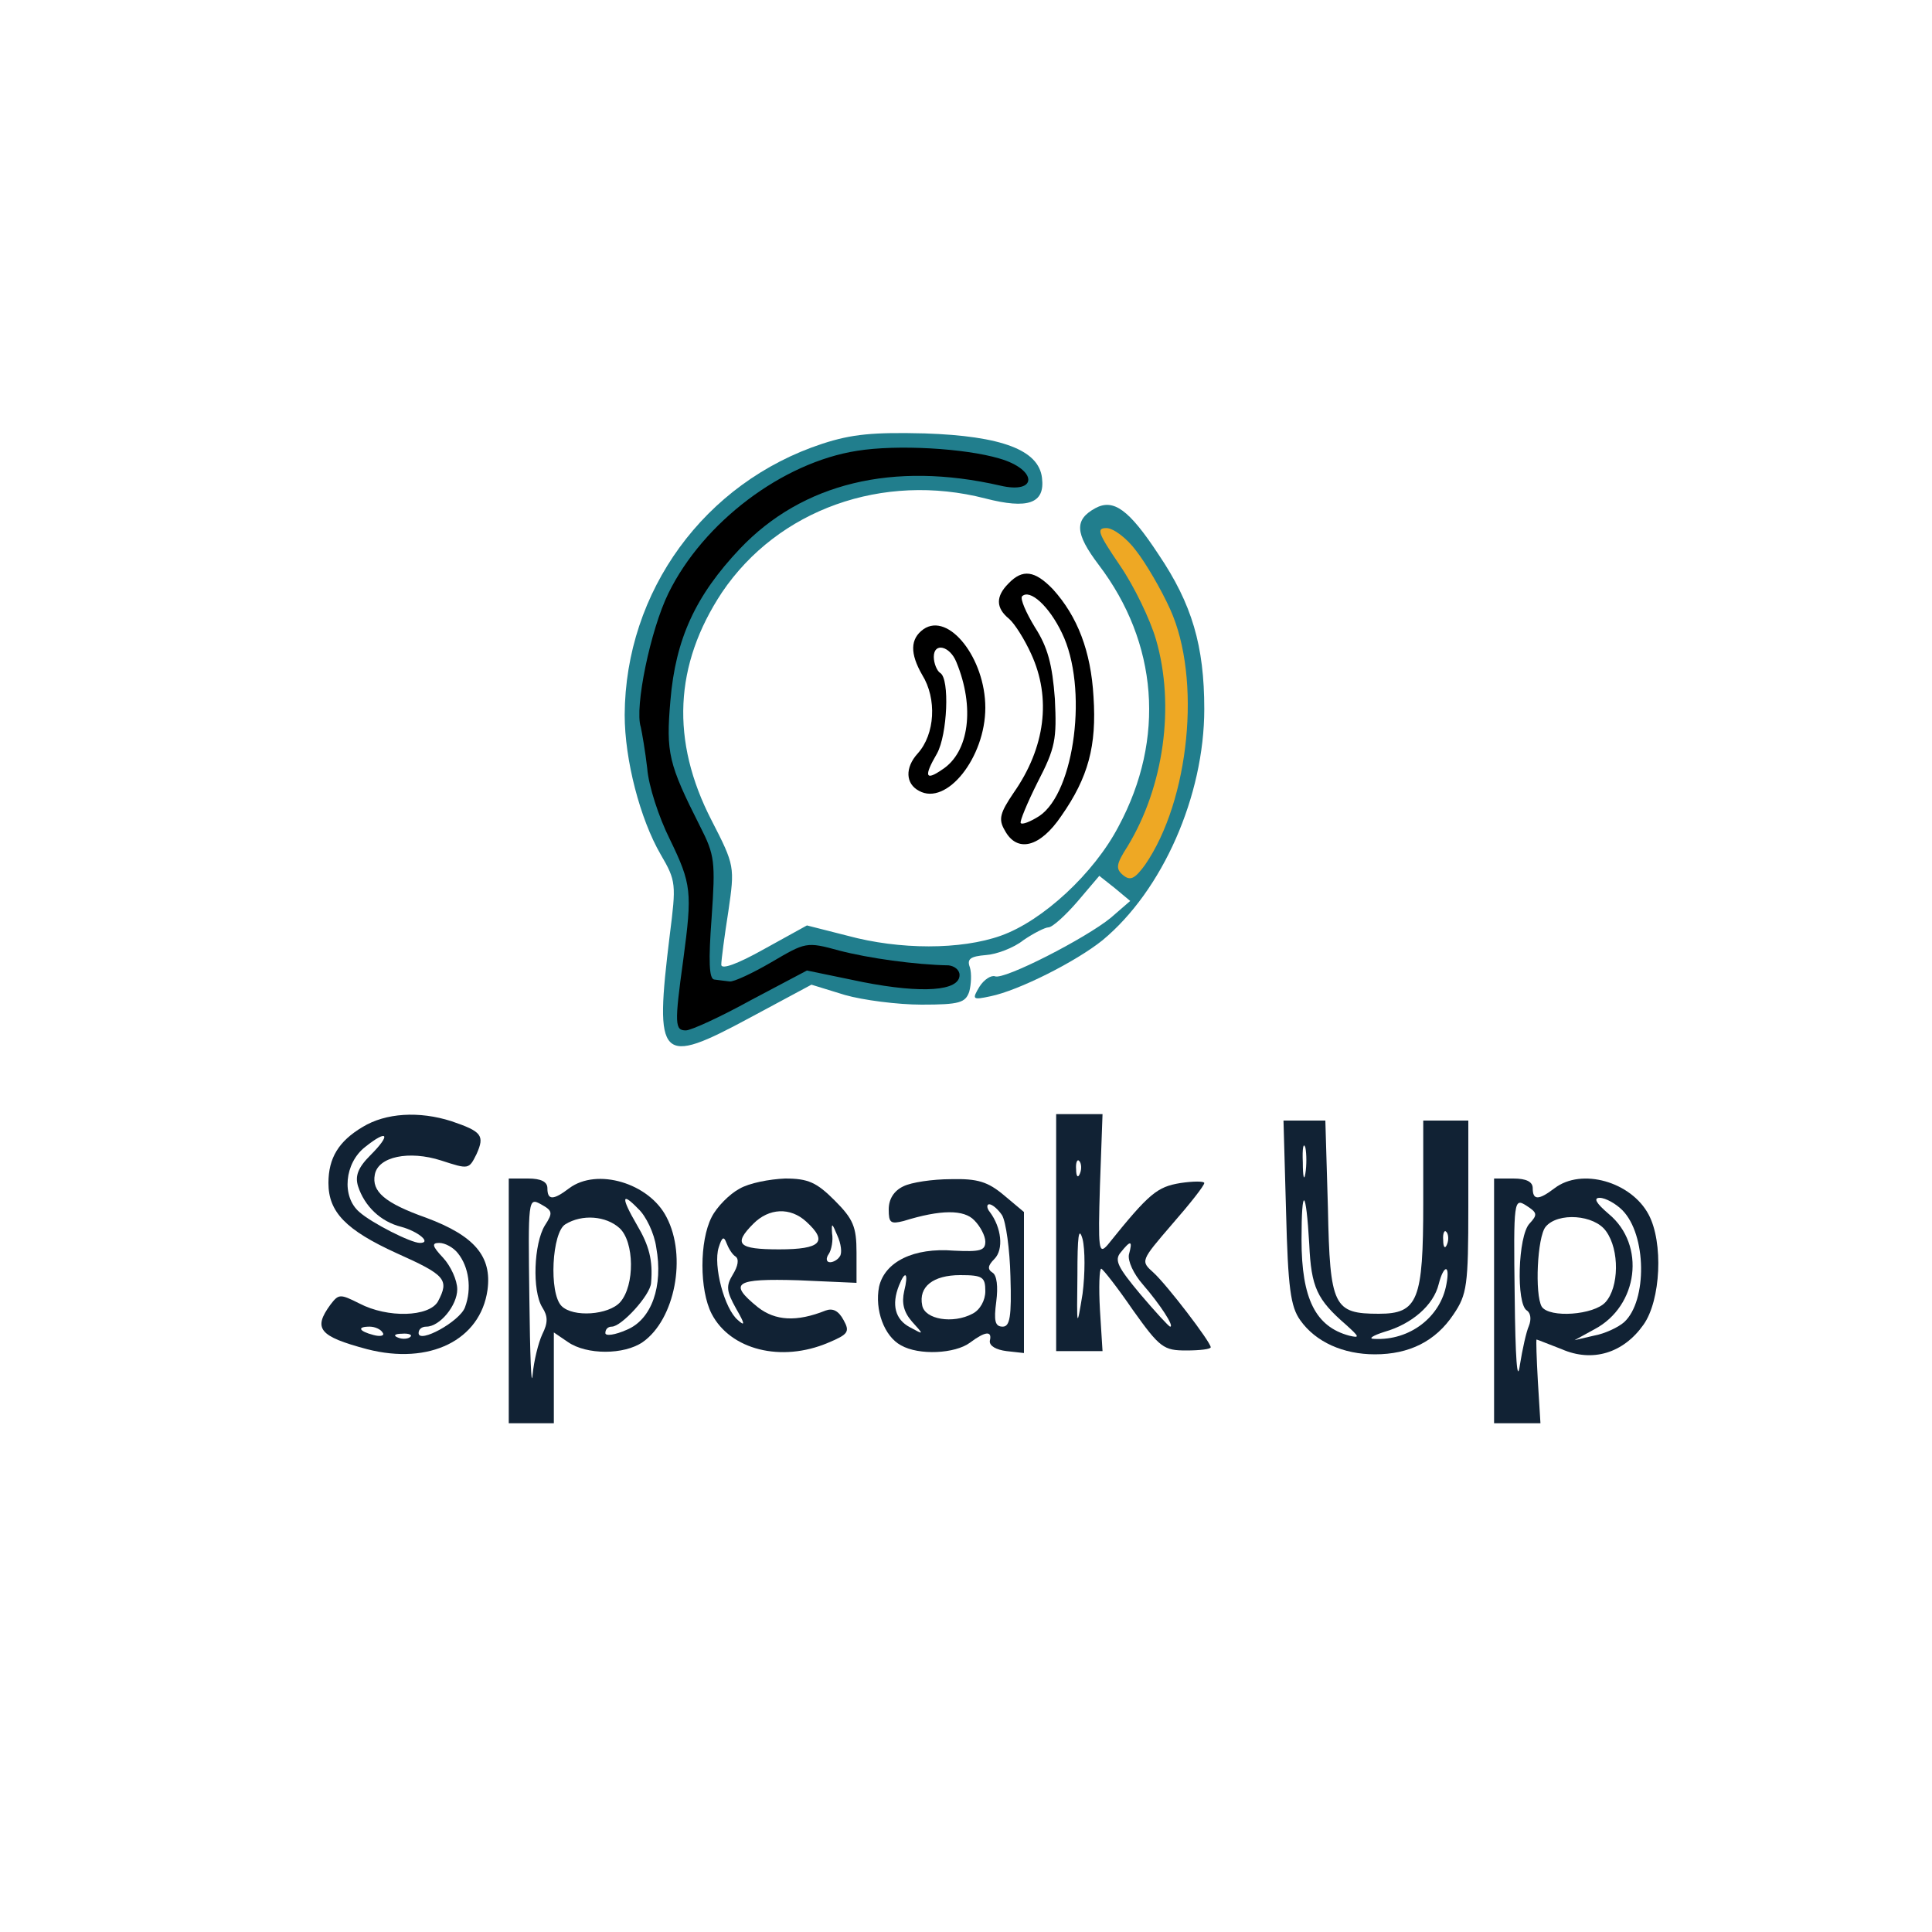
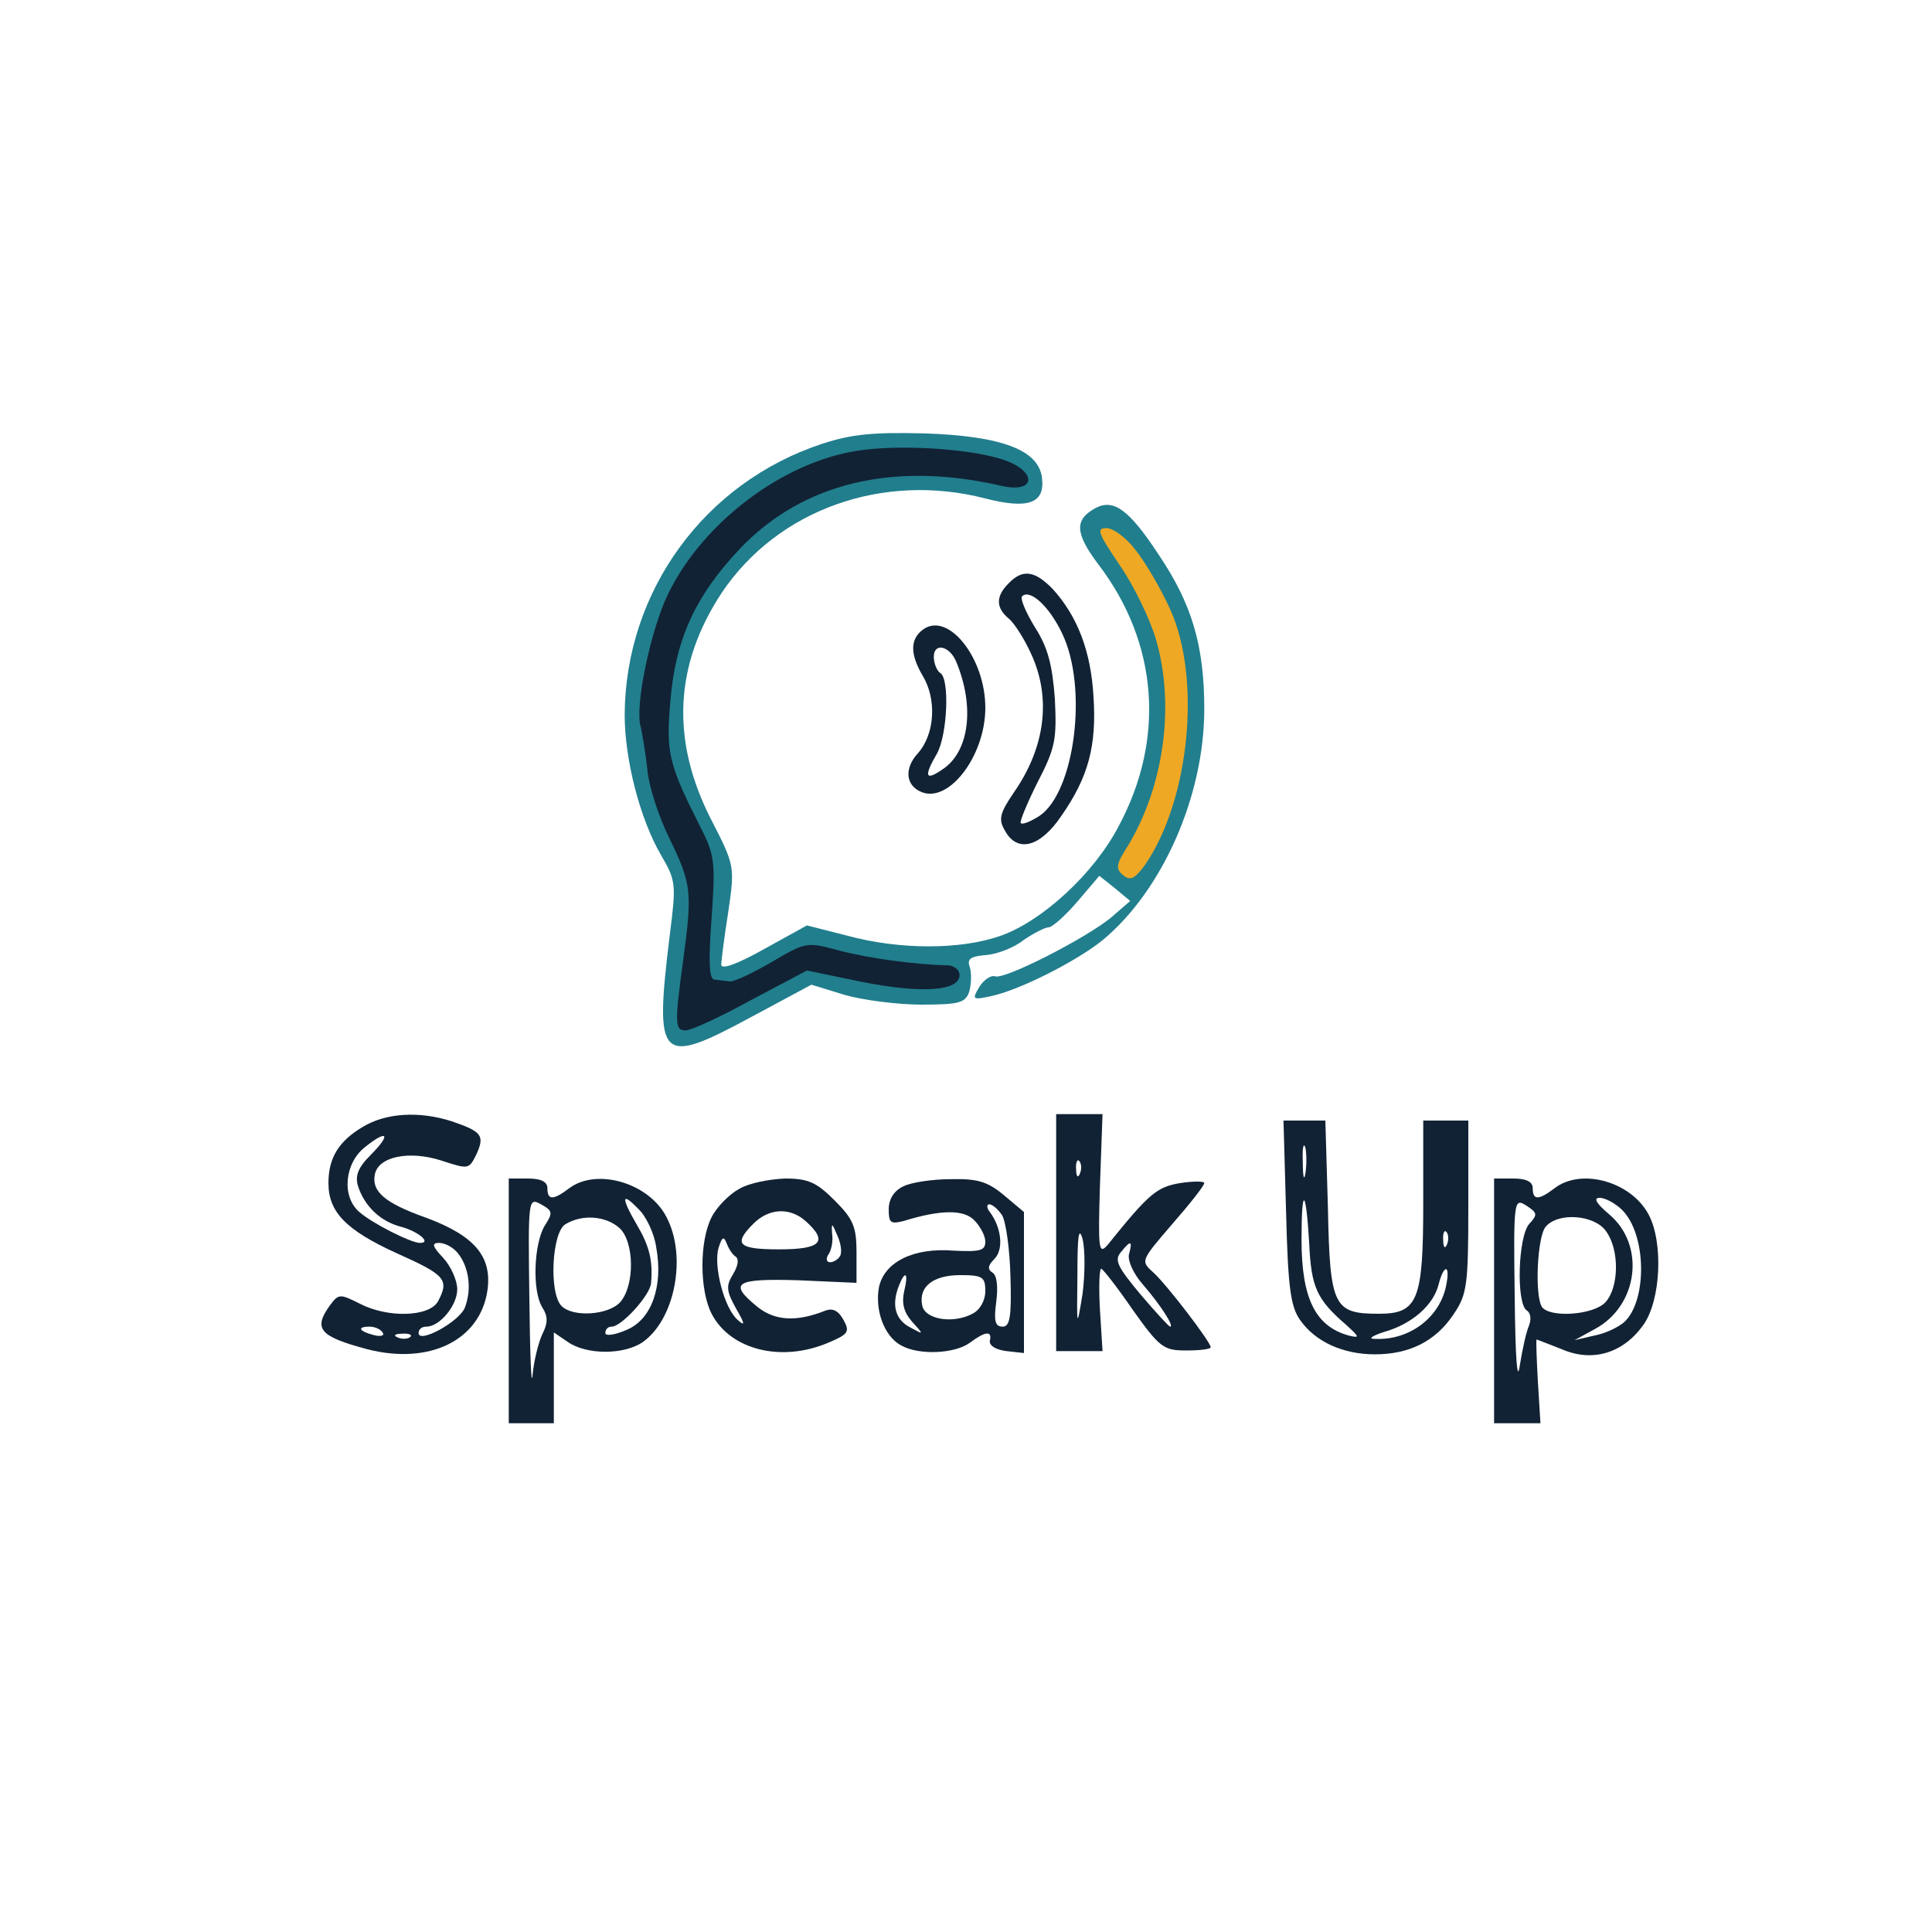
<svg xmlns="http://www.w3.org/2000/svg" role="img" aria-labelledby="title desc" width="300pt" height="300pt" viewBox="0 0 300 300" preserveAspectRatio="xMidYMid meet">
  <g transform="translate(0,300) scale(0.1,-0.1)" stroke="none" fill-rule="nonzero">
    <path d="M1277 2311 c-183 -60 -306 -229 -307 -421 0 -70 24 -162 56 -217 24 -41 24 -46 14 -125 -24 -196 -16 -204 125 -128 l95 51 52 -16 c28 -8 82 -15 119 -15 59 0 68 3 74 20 3 11 4 28 1 38 -5 13 1 17 25 19 16 1 43 11 58 23 16 11 34 20 39 20 6 0 26 18 45 40 l34 40 24 -19 24 -20 -30 -26 c-39 -32 -166 -97 -180 -91 -6 2 -17 -5 -24 -16 -12 -20 -11 -21 17 -15 44 9 133 54 174 87 93 77 158 224 158 359 0 98 -19 163 -71 240 -46 70 -70 87 -98 72 -33 -18 -32 -39 5 -88 92 -121 104 -270 31 -406 -38 -73 -118 -147 -183 -170 -62 -22 -157 -22 -238 0 l-63 16 -67 -37 c-41 -23 -66 -32 -66 -24 0 7 5 45 11 83 10 69 10 71 -26 141 -64 124 -58 242 16 354 87 129 250 187 409 146 66 -17 93 -8 88 32 -5 43 -62 65 -182 69 -80 2 -113 -1 -159 -16z" fill="#217E8D" />
-     <path d="m1552 2288 c59 -17 60 -56 1 -42 -166 38 -307 4 -404 -98 -69 -73 -100 -140 -108 -236 -7 -81 -3 -98 46 -195 23 -45 24 -55 18 -142 -5 -67 -4 -95 4 -96 6 -1 17 -2 24 -3 6 -1 36 13 65 30 53 31 54 32 105 18 46 -12 118 -22 170 -23 9 -1 17 -7 17 -15 0 -25 -58 -29 -150 -11 l-87 18 -87 -46 c-47 -26 -93 -47 -101 -47 -17 0 -18 9 -4 110 14 105 13 117 -21 187 -17 34 -33 83 -35 110 -3 26 -8 55 -10 64 -10 30 15 151 43 208 54 110 177 203 293 221 62 10 167 4 221 -12z" fill="#000000" />
+     <path d="m1552 2288 c59 -17 60 -56 1 -42 -166 38 -307 4 -404 -98 -69 -73 -100 -140 -108 -236 -7 -81 -3 -98 46 -195 23 -45 24 -55 18 -142 -5 -67 -4 -95 4 -96 6 -1 17 -2 24 -3 6 -1 36 13 65 30 53 31 54 32 105 18 46 -12 118 -22 170 -23 9 -1 17 -7 17 -15 0 -25 -58 -29 -150 -11 l-87 18 -87 -46 c-47 -26 -93 -47 -101 -47 -17 0 -18 9 -4 110 14 105 13 117 -21 187 -17 34 -33 83 -35 110 -3 26 -8 55 -10 64 -10 30 15 151 43 208 54 110 177 203 293 221 62 10 167 4 221 -12z" fill="#112234" />
    <path d="m1764 2145 c15 -19 39 -60 53 -91 49 -108 30 -297 -39 -397 -16 -22 -23 -25 -34 -16 -12 10 -11 17 7 45 56 92 74 218 44 321 -9 31 -34 83 -56 115 -34 50 -37 58 -21 58 11 0 32 -16 46 -35z" fill="#EEA824" />
  </g>
-   <g transform="translate(0,300) scale(0.1,-0.1)" fill="#000000" stroke="none" fill-rule="nonzero">
+   <g transform="translate(0,300) scale(0.1,-0.1)" fill="#112234" stroke="none" fill-rule="nonzero">
    <path d="M1566 2094 c-20 -20 -20 -38 1 -55 9 -8 24 -32 34 -54 32 -69 22 -146 -27 -216 -21 -31 -24 -41 -14 -58 19 -36 55 -27 88 22 42 60 55 109 50 185 -4 71 -25 125 -63 167 -28 29 -47 32 -69 9z m83 -77 c41 -84 20 -247 -35 -284 -14 -9 -27 -14 -29 -11 -2 2 10 31 26 63 28 54 30 67 27 130 -4 53 -11 80 -31 111 -14 23 -23 44 -20 48 12 12 42 -15 62 -57z" />
    <path d="M1434 2023 c-21 -15 -21 -38 -2 -71 23 -37 20 -92 -7 -122 -20 -22 -19 -47 2 -58 43 -24 103 52 103 129 0 77 -57 149 -96 122z m51 -51 c29 -70 20 -140 -22 -167 -26 -18 -29 -11 -8 25 16 29 20 116 5 125 -5 3 -10 15 -10 25 0 23 25 17 35 -8z" />
  </g>
  <g transform="translate(0,300) scale(0.1,-0.1)" fill="#112234" stroke="none" fill-rule="nonzero">
    <path d="M563 1250 c-37 -22 -53 -48 -53 -87 0 -45 27 -73 106 -109 76 -34 82 -41 64 -75 -14 -24 -78 -26 -122 -3 -30 15 -32 15 -45 -2 -27 -37 -18 -49 57 -69 97 -25 176 14 187 92 7 52 -20 84 -95 112 -65 23 -85 41 -80 67 5 28 53 38 103 22 43 -14 43 -14 55 10 13 29 8 35 -39 51 -50 16 -102 13 -138 -9z m12 -44 c-19 -19 -24 -32 -19 -48 10 -31 35 -55 67 -63 26 -7 48 -25 29 -25 -14 0 -75 31 -94 48 -28 24 -23 76 9 101 35 28 41 20 8 -13z m136 -152 c17 -21 22 -55 11 -84 -8 -22 -72 -57 -72 -40 0 6 5 10 12 10 21 0 48 33 48 58 0 14 -10 36 -22 49 -17 18 -18 23 -6 23 9 0 22 -7 29 -16z m-117 -123 c4 -5 -3 -7 -14 -4 -23 6 -26 13 -6 13 8 0 17 -4 20 -9z m43 -7 c-3 -3 -12 -4 -19 -1 -8 3 -5 6 6 6 11 1 17 -2 13 -5z" />
    <path d="M1640 1086 l0 -184 36 0 36 0 -4 64 c-2 35 -1 64 2 64 3 -1 25 -29 49 -64 42 -59 48 -63 83 -63 21 0 38 2 38 5 0 8 -68 97 -89 116 -20 18 -20 18 29 75 28 32 50 60 50 64 0 3 -17 3 -37 0 -36 -6 -48 -15 -113 -96 -14 -16 -15 -7 -12 92 l4 111 -36 0 -36 0 0 -184z m37 92 c-3 -8 -6 -5 -6 6 -1 11 2 17 5 13 3 -3 4 -12 1 -19z m4 -187 c-9 -55 -9 -54 -8 29 0 60 2 77 8 56 4 -16 4 -54 0 -85z m72 61 c-2 -10 7 -30 22 -47 26 -30 49 -65 42 -65 -2 0 -23 23 -46 50 -35 42 -41 53 -31 65 16 20 19 19 13 -3z" />
    <path d="M1997 1118 c3 -118 7 -147 22 -168 24 -34 67 -53 116 -53 53 0 94 20 122 62 21 31 23 45 23 167 l0 134 -35 0 -35 0 0 -128 c0 -151 -8 -172 -69 -172 -70 0 -76 11 -79 164 l-4 136 -32 0 -33 0 4 -142z m30 60 c-2 -13 -4 -5 -4 17 -1 22 1 32 4 23 2 -10 2 -28 0 -40z m6 -110 c3 -67 12 -86 57 -125 21 -19 22 -21 5 -17 -52 14 -74 57 -74 149 0 85 7 80 12 -7z m214 0 c-3 -8 -6 -5 -6 6 -1 11 2 17 5 13 3 -3 4 -12 1 -19z m-1 -62 c-9 -51 -57 -88 -112 -85 -10 0 -3 5 16 11 42 12 76 41 84 74 8 31 18 31 12 0z" />
    <path d="M790 980 l0 -190 35 0 35 0 0 71 0 70 22 -15 c29 -20 87 -20 116 0 50 35 69 133 37 194 -27 53 -108 77 -151 45 -25 -19 -34 -19 -34 0 0 10 -10 15 -30 15 l-30 0 0 -190z m56 117 c-17 -28 -20 -101 -4 -127 9 -14 9 -24 0 -42 -6 -13 -13 -41 -15 -63 -2 -22 -4 31 -5 118 -2 155 -2 158 18 147 18 -10 19 -13 6 -33z m173 -34 c11 -60 -7 -112 -46 -128 -18 -8 -33 -10 -33 -5 0 6 4 10 10 10 15 0 60 49 61 68 3 35 -3 58 -22 90 -25 43 -24 52 2 25 12 -11 25 -38 28 -60z m-57 30 c23 -21 24 -89 1 -115 -18 -20 -73 -24 -91 -6 -20 20 -15 115 6 127 26 16 63 13 84 -6z" />
    <path d="M1148 1154 c-15 -8 -35 -28 -43 -44 -19 -37 -19 -113 0 -150 29 -56 108 -76 181 -45 31 13 34 17 24 35 -8 15 -17 19 -28 15 -45 -18 -78 -16 -105 5 -47 38 -36 45 63 42 l90 -4 0 47 c0 40 -5 52 -34 81 -28 28 -41 34 -77 34 -24 -1 -56 -7 -71 -16z m104 -51 c34 -31 23 -43 -42 -43 -64 0 -72 8 -40 40 24 24 57 26 82 3z m52 -54 c-3 -5 -10 -9 -15 -9 -6 0 -7 6 -2 13 4 6 7 21 5 32 -1 17 0 16 8 -3 6 -13 8 -28 4 -33z m-162 0 c6 -4 4 -15 -4 -28 -11 -18 -10 -26 5 -53 14 -24 14 -28 3 -18 -21 17 -39 85 -30 113 5 16 8 18 12 7 3 -8 9 -18 14 -21z" />
    <path d="M1403 1158 c-15 -7 -23 -20 -23 -36 0 -21 3 -23 23 -18 58 18 94 18 110 1 9 -9 17 -24 17 -33 0 -14 -8 -16 -49 -14 -62 5 -107 -17 -116 -56 -7 -36 8 -77 34 -91 28 -16 84 -13 107 4 24 18 35 19 31 3 -1 -8 10 -14 26 -16 l27 -3 0 109 0 110 -31 26 c-25 21 -41 26 -82 25 -29 0 -62 -5 -74 -11z m153 -45 c6 -10 12 -53 13 -95 2 -63 -1 -78 -12 -78 -12 0 -14 9 -10 39 3 23 1 41 -6 45 -8 5 -7 11 3 21 15 15 11 49 -7 73 -5 6 -5 12 -1 12 5 0 14 -8 20 -17z m-152 -118 c-4 -18 -1 -32 12 -47 19 -21 19 -21 -3 -9 -23 12 -29 35 -17 65 10 25 15 19 8 -9z m126 0 c0 -14 -8 -29 -20 -35 -30 -16 -74 -9 -78 13 -6 29 17 47 59 47 35 0 39 -3 39 -25z" />
    <path d="M2320 980 l0 -190 36 0 36 0 -4 65 c-2 36 -3 65 -2 65 1 0 18 -7 39 -15 48 -21 96 -6 127 38 27 38 31 128 8 171 -27 51 -104 73 -146 41 -25 -19 -34 -19 -34 0 0 10 -10 15 -30 15 l-30 0 0 -190z m55 120 c-18 -19 -21 -125 -4 -135 6 -4 7 -14 3 -24 -4 -9 -10 -36 -14 -61 -4 -29 -7 10 -8 108 -2 149 -1 152 18 140 17 -11 18 -14 5 -28z m144 21 c38 -38 39 -141 3 -174 -9 -8 -30 -18 -47 -21 l-30 -7 31 17 c68 36 80 131 22 179 -20 17 -24 25 -14 25 9 0 25 -9 35 -19z m-25 -33 c21 -29 20 -87 -1 -110 -18 -20 -87 -25 -99 -7 -11 19 -7 108 6 124 19 23 76 19 94 -7z" />
  </g>
</svg>
